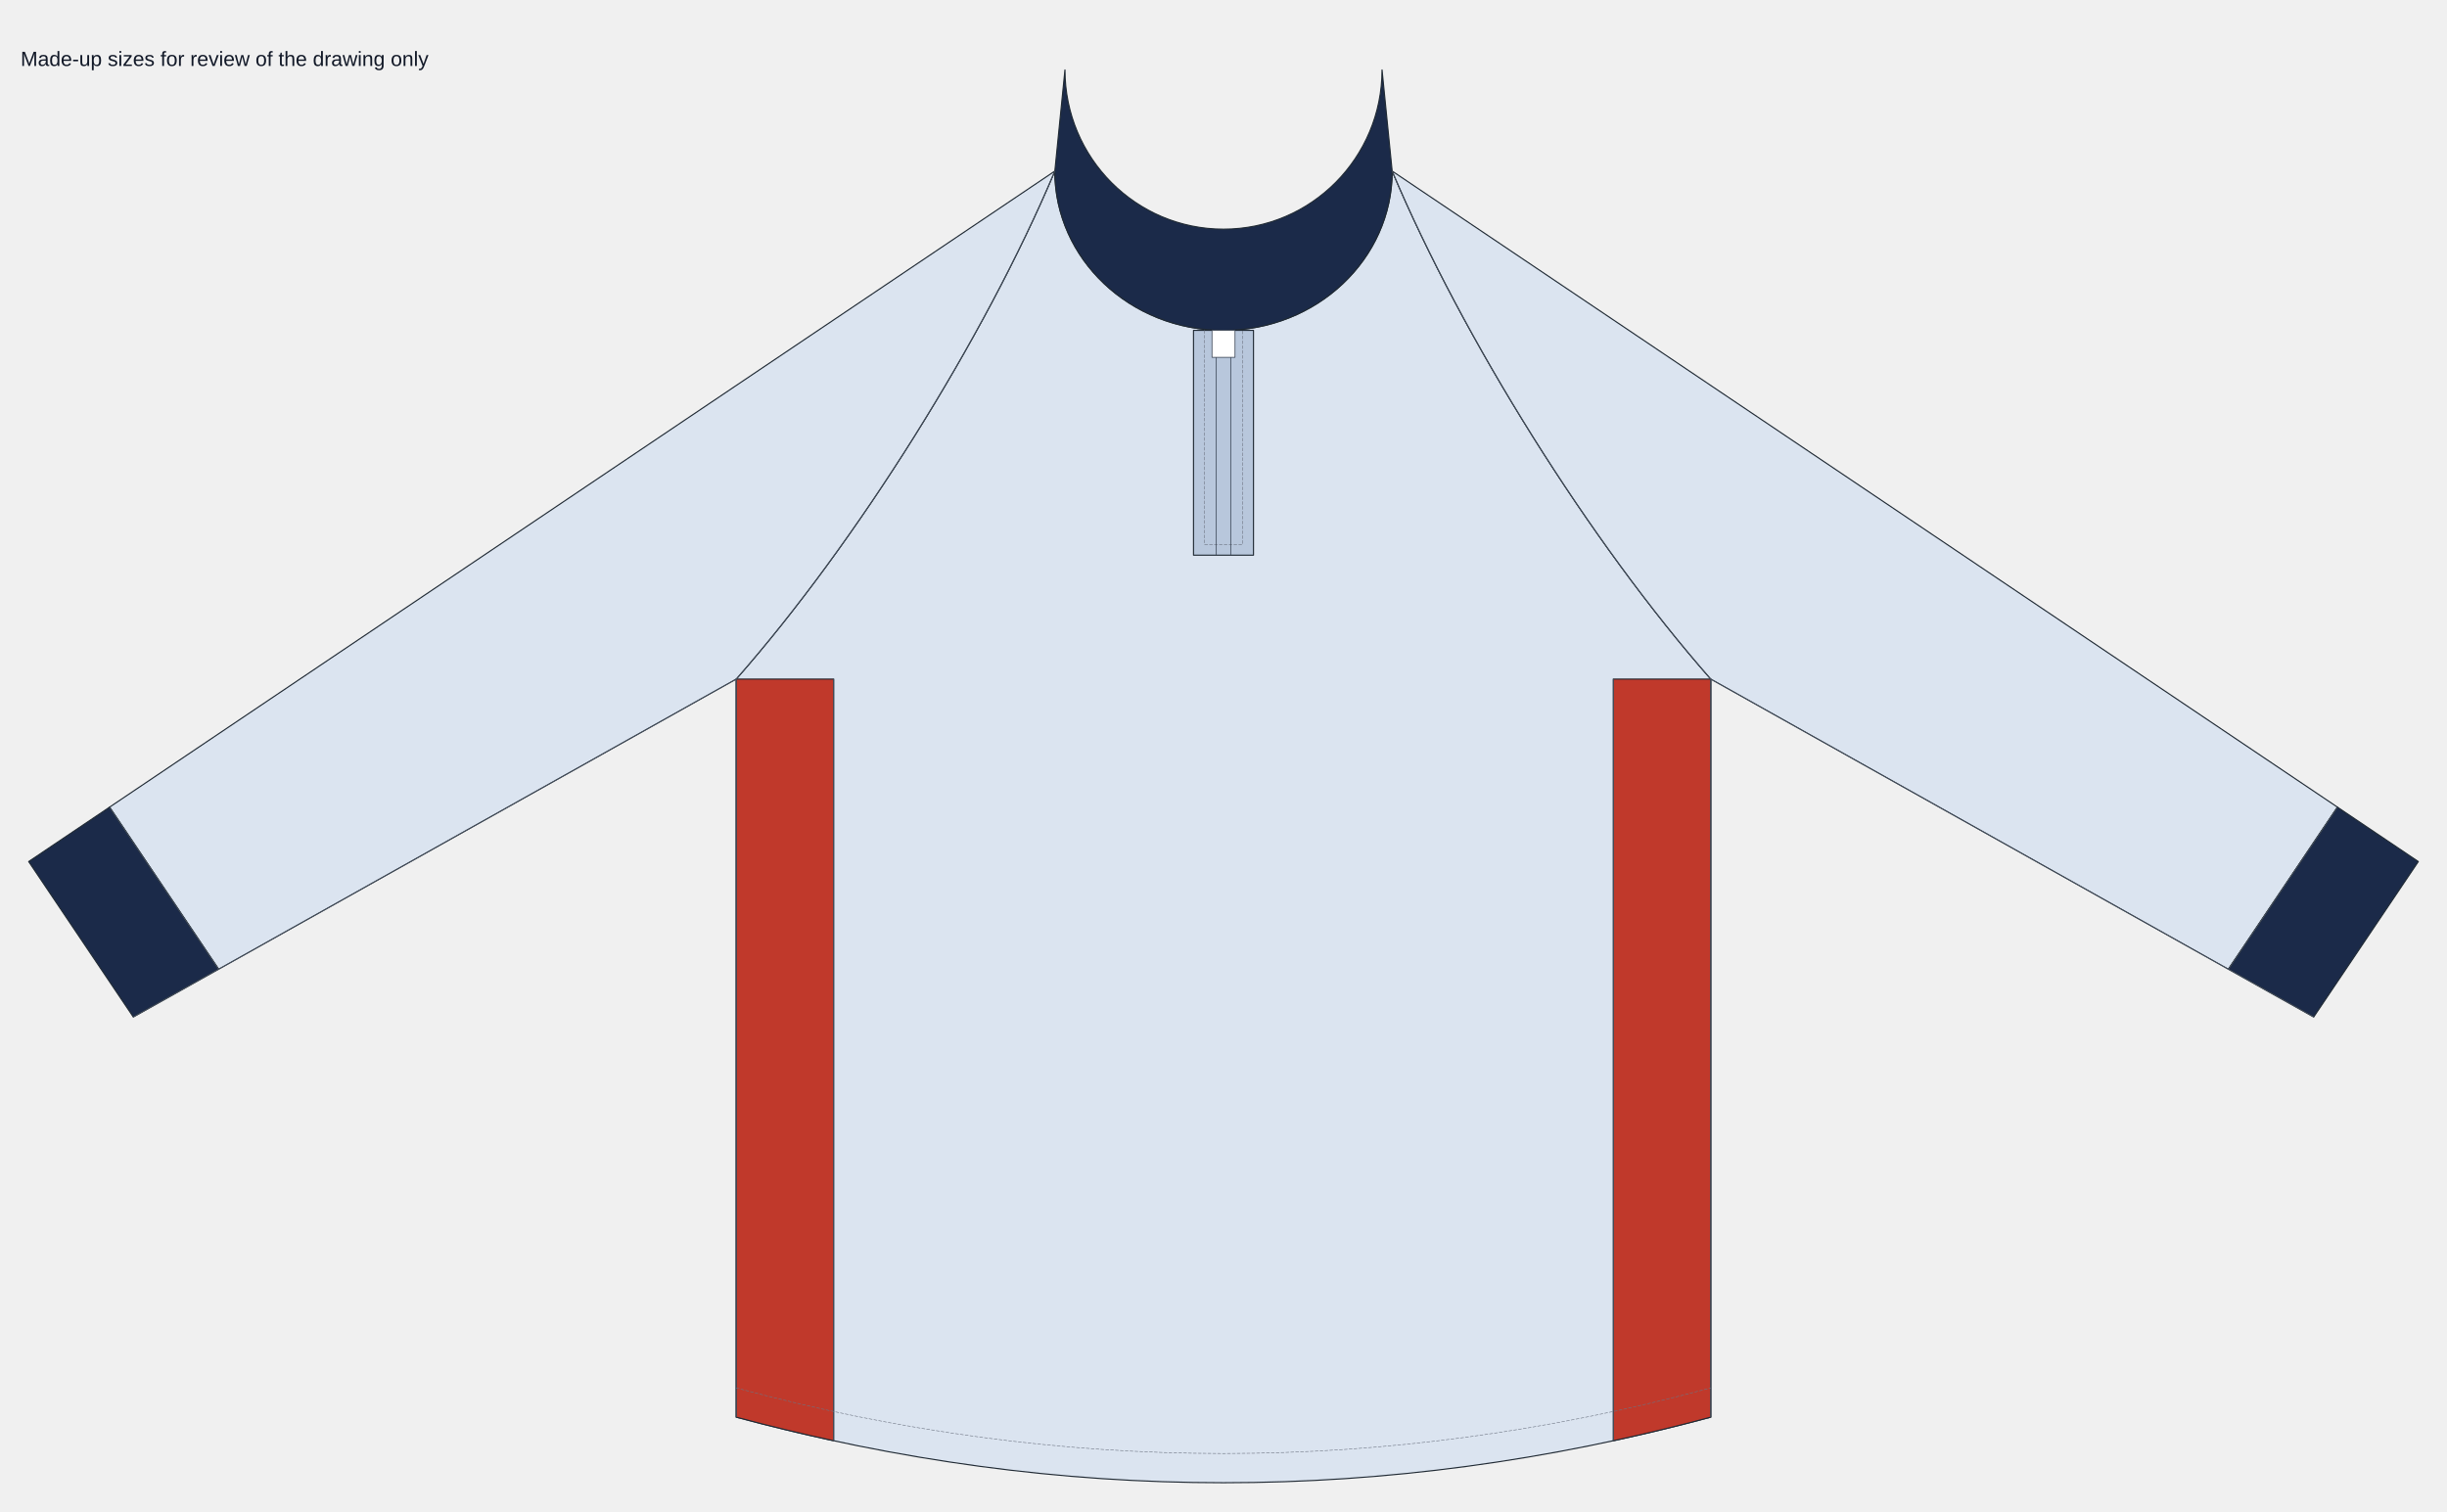
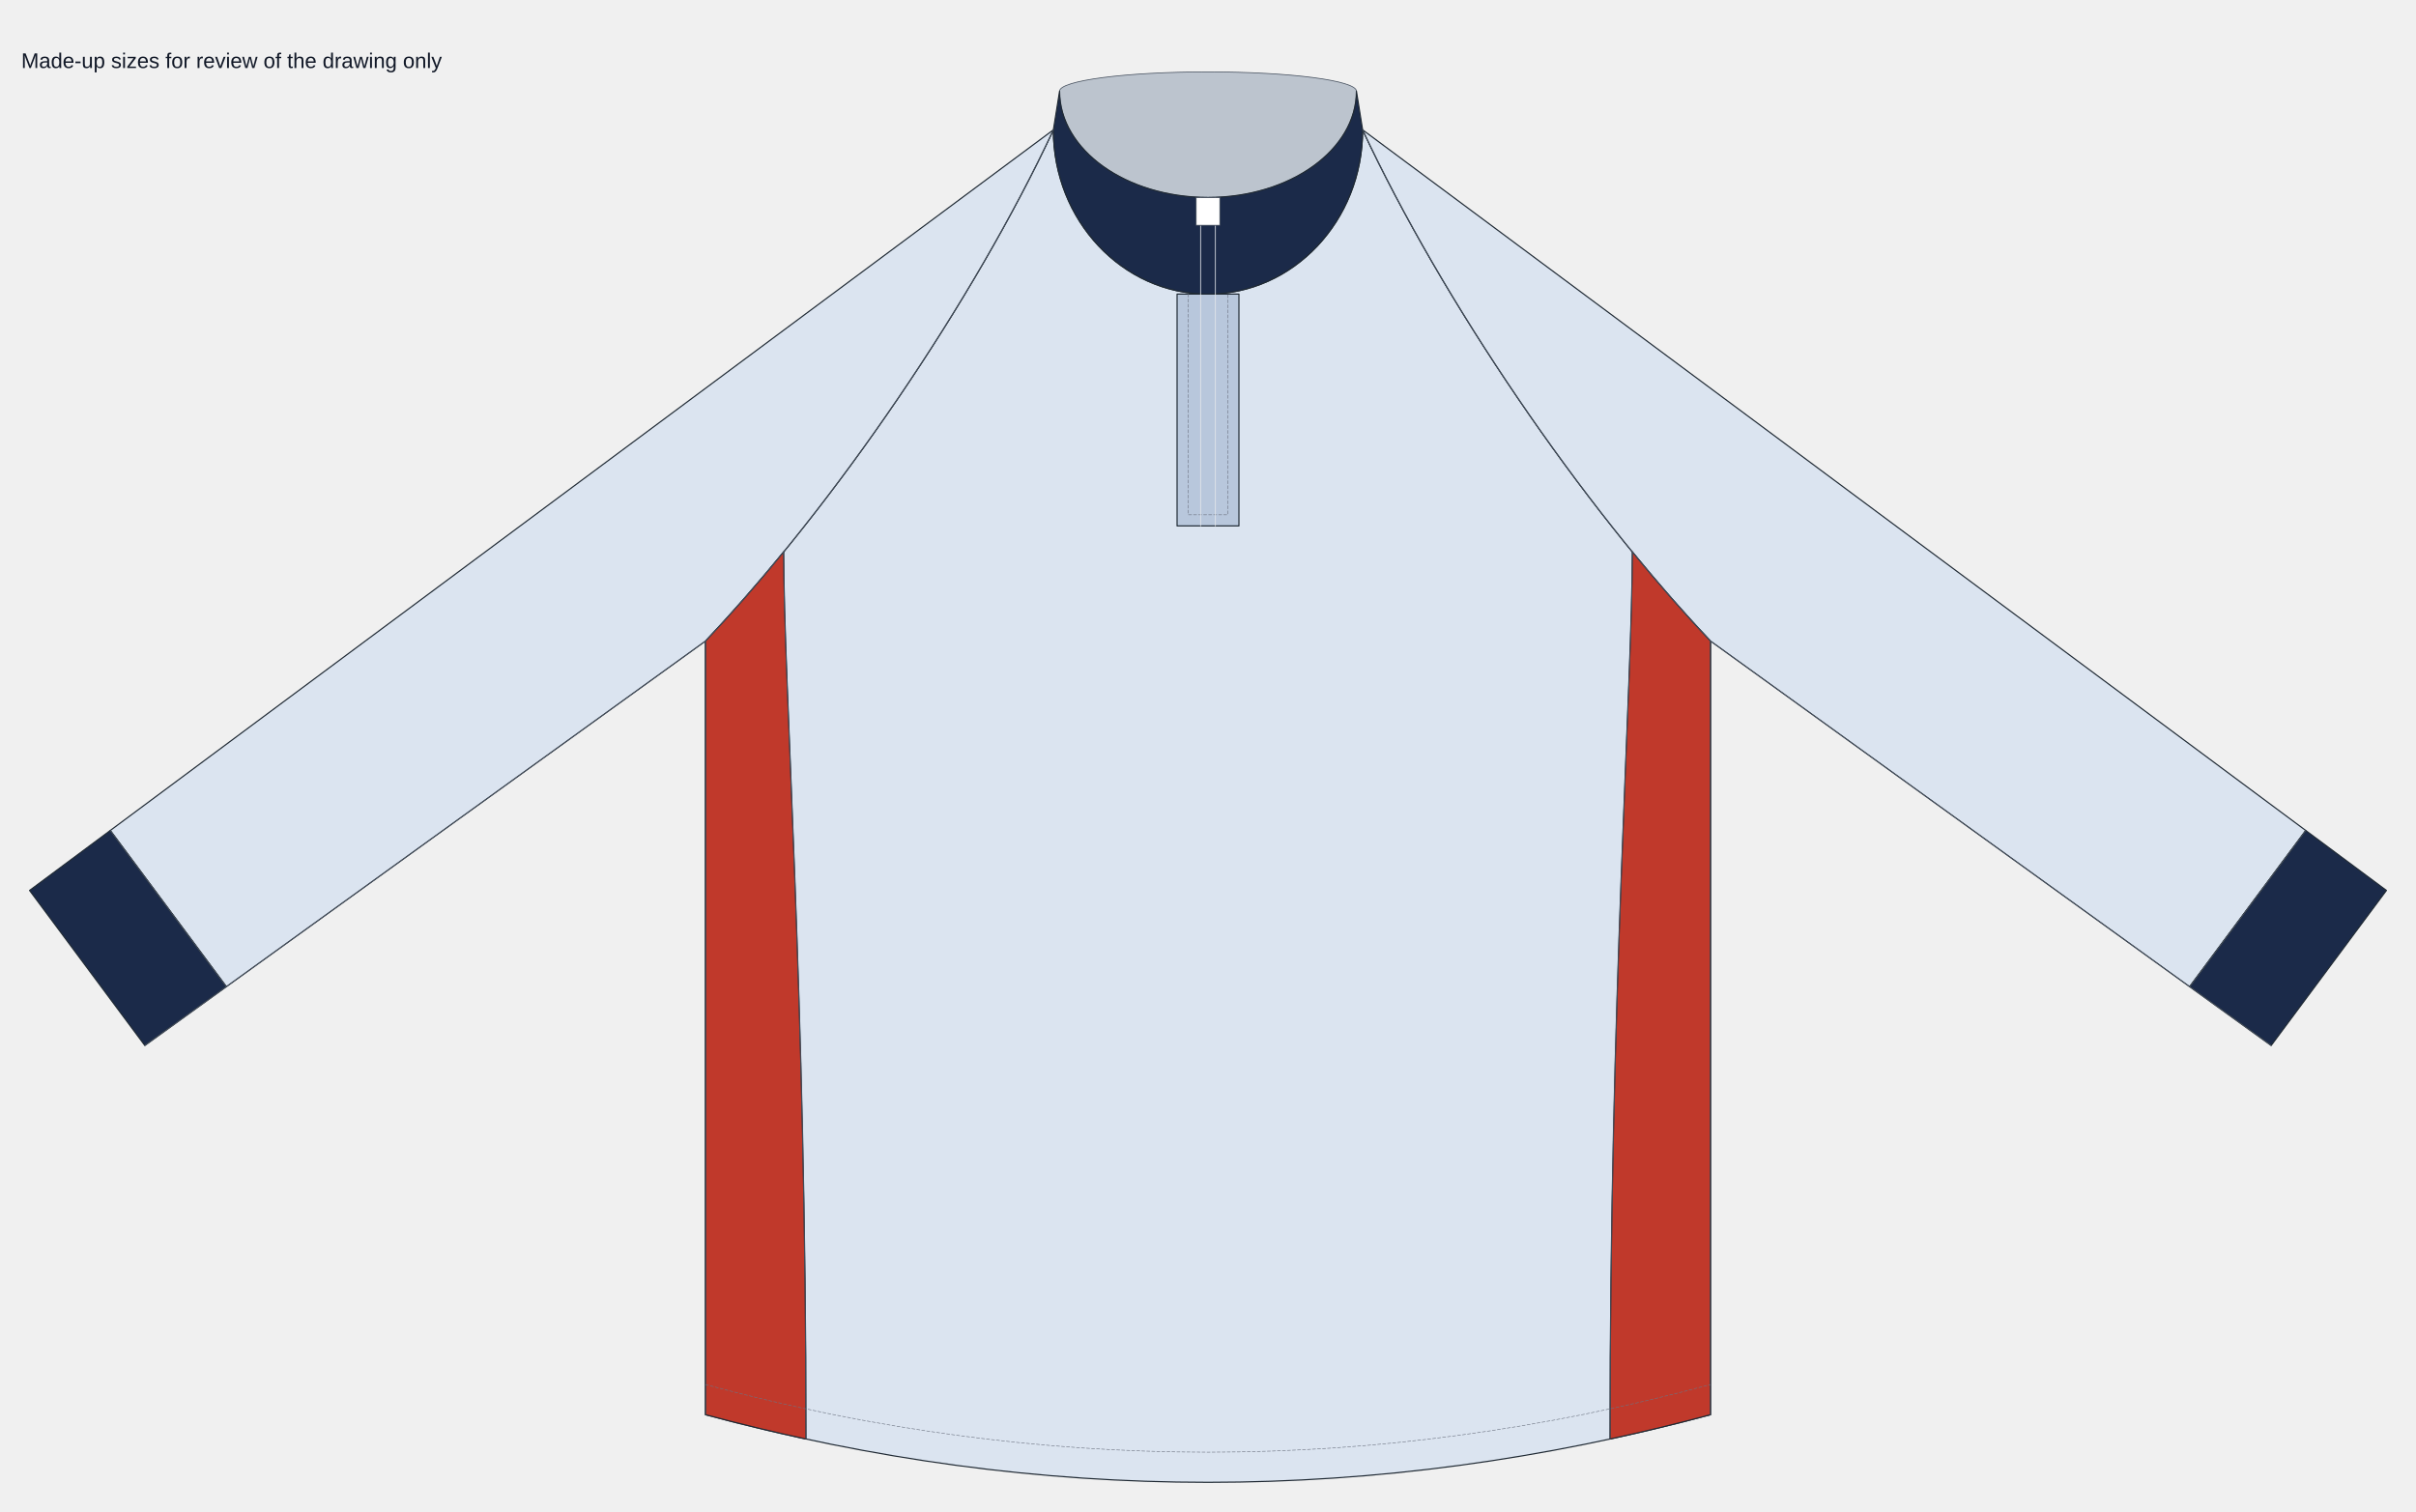
- <svg xmlns="http://www.w3.org/2000/svg" width="1305.7mm" height="806.6mm" viewBox="-6528.5 -913 13057 8066" role="img">
+ <svg xmlns="http://www.w3.org/2000/svg" width="1250.1mm" height="782.5mm" viewBox="-6250.5 -672 12501 7825" role="img">
  <g id="layer-panels">
-     <path d="M 900 0 C 1277.8 896.2 1957.8 1980.6 2600 2711.1 L 2600 6650 C 1733.3 6883.3 866.7 7000 0 7000 C -866.7 7000 -1733.3 6883.3 -2600 6650 L -2600 2711.1 C -1957.8 1980.6 -1277.8 896.2 -900 0 C -900 469.4 -497.1 850 0 850 C 497.1 850 900 469.4 900 0 Z" fill="#dbe4f0" stroke="#1f2933" stroke-width="6" stroke-linejoin="round" stroke-linecap="round" data-name="Body front" />
-     <path d="M 900 0 L 5944.1 3394.7 L 5362 4259.5 L 2600 2711.1 C 1957.8 1980.6 1277.8 896.2 900 0 Z" fill="#dbe4f0" stroke="#1f2933" stroke-width="6" stroke-linejoin="round" stroke-linecap="round" data-name="Left sleeve" />
-     <path d="M -900 0 L -5944.1 3394.7 L -5362 4259.5 L -2600 2711.1 C -1957.8 1980.6 -1277.8 896.2 -900 0 Z" fill="#dbe4f0" stroke="#1f2933" stroke-width="6" stroke-linejoin="round" stroke-linecap="round" data-name="Right sleeve" />
-     <path d="M 2600 2711.1 L 2600 6650 C 2426.7 6696.7 2253.3 6738.7 2080 6776 L 2080 2711.1 Z M -2600 2711.1 L -2600 6650 C -2426.7 6696.7 -2253.3 6738.7 -2080 6776 L -2080 2711.1 Z" fill="#c0392b" stroke="#1f2933" stroke-width="6" stroke-linejoin="round" stroke-linecap="round" data-name="Side panels" />
-     <path d="M 5944.1 3394.7 L 6375.5 3685 L 5817.1 4514.6 L 5362 4259.5 Z M -5944.1 3394.7 L -6375.5 3685 L -5817.1 4514.6 L -5362 4259.5 Z" fill="#1b2a49" stroke="#1f2933" stroke-width="6" stroke-linejoin="round" stroke-linecap="round" data-name="Cuffs" />
-     <path d="M 900 0 C 900 469.4 497.1 850 0 850 C -497.1 850 -900 469.4 -900 0 L -846 -540 C -846 -70.6 -467.2 310 0 310 C 467.2 310 846 -70.6 846 -540 Z" fill="#1b2a49" stroke="#1f2933" stroke-width="6" stroke-linejoin="round" stroke-linecap="round" data-name="Collar" />
+     <path d="M 768 -200 C 768 103.8 424.2 350 0 350 C -424.2 350 -768 103.8 -768 -200 C -768 -255.2 -424.2 -300 0 -300 C 424.2 -300 768 -255.2 768 -200 Z" fill="#bcc4ce" stroke="#4b5563" stroke-width="4" stroke-linejoin="round" stroke-linecap="round" data-name="Inside of the neck" />
+     <path d="M 800 0 C 1211 881.5 1931 1939.8 2600 2645.8 L 2600 6650 C 1733.3 6883.3 866.7 7000 0 7000 C -866.7 7000 -1733.3 6883.3 -2600 6650 L -2600 2645.8 C -1931 1939.8 -1211 881.5 -800 0 C -800 469.4 -441.8 850 0 850 C 441.8 850 800 469.4 800 0 Z" fill="#dbe4f0" stroke="#1f2933" stroke-width="6" stroke-linejoin="round" stroke-linecap="round" data-name="Body front" />
+     <path d="M 800 0 L 5680.1 3626.4 L 5079.3 4434.9 L 2600 2645.8 C 1931 1939.8 1211 881.5 800 0 Z" fill="#dbe4f0" stroke="#1f2933" stroke-width="6" stroke-linejoin="round" stroke-linecap="round" data-name="Left sleeve" />
+     <path d="M -800 0 L -5680.1 3626.4 L -5079.3 4434.9 L -2600 2645.8 C -1931 1939.8 -1211 881.5 -800 0 Z" fill="#dbe4f0" stroke="#1f2933" stroke-width="6" stroke-linejoin="round" stroke-linecap="round" data-name="Right sleeve" />
+     <path d="M 2600 2645.8 L 2600 6650 C 2426.7 6696.7 2253.3 6738.7 2080 6776 C 2080 4480.1 2195.4 2872.9 2195.4 2184.1 C 2330.4 2349.3 2466.2 2504.6 2600 2645.8 Z M -2600 2645.8 L -2600 6650 C -2426.7 6696.7 -2253.3 6738.7 -2080 6776 C -2080 4480.1 -2195.4 2872.9 -2195.4 2184.1 C -2330.4 2349.3 -2466.2 2504.6 -2600 2645.8 Z" fill="#c0392b" stroke="#1f2933" stroke-width="6" stroke-linejoin="round" stroke-linecap="round" data-name="Side panels" />
+     <path d="M 5680.1 3626.4 L 6097.5 3936.6 L 5501 4739.2 L 5079.3 4434.9 Z M -5680.1 3626.4 L -6097.5 3936.6 L -5501 4739.2 L -5079.3 4434.9 Z" fill="#1b2a49" stroke="#1f2933" stroke-width="6" stroke-linejoin="round" stroke-linecap="round" data-name="Cuffs" />
    <path d="M -160 850 L 160 850 L 160 2050 L -160 2050 Z" fill="#b8c7dc" stroke="#1f2933" stroke-width="6" stroke-linejoin="round" stroke-linecap="round" data-name="Placket" />
+     <path d="M 800 0 C 800 469.4 441.8 850 0 850 C -441.8 850 -800 469.4 -800 0 L -768 -200 C -768 103.8 -424.2 350 0 350 C 424.2 350 768 103.8 768 -200 Z" fill="#1b2a49" stroke="#1f2933" stroke-width="6" stroke-linejoin="round" stroke-linecap="round" data-name="Collar" />
  </g>
  <g id="layer-seams">
-     <path d="M 900 0 C 1277.8 896.2 1957.8 1980.6 2600 2711.1" fill="none" stroke="#4b5563" stroke-width="4" stroke-linejoin="round" stroke-linecap="round" data-name="Armhole seam, right" />
-     <path d="M -900 0 C -1277.8 896.2 -1957.8 1980.6 -2600 2711.1" fill="none" stroke="#4b5563" stroke-width="4" stroke-linejoin="round" stroke-linecap="round" data-name="Armhole seam, left" />
-     <path d="M 2600 2711.1 L 2600 6650" fill="none" stroke="#4b5563" stroke-width="4" stroke-linejoin="round" stroke-linecap="round" data-name="Side seam, right" />
-     <path d="M -2600 2711.1 L -2600 6650" fill="none" stroke="#4b5563" stroke-width="4" stroke-linejoin="round" stroke-linecap="round" data-name="Side seam, left" />
-     <path d="M 2600 2711.1 L 5817.1 4514.6" fill="none" stroke="#4b5563" stroke-width="4" stroke-linejoin="round" stroke-linecap="round" data-name="Underarm seam, right" />
-     <path d="M -2600 2711.1 L -5817.1 4514.6" fill="none" stroke="#4b5563" stroke-width="4" stroke-linejoin="round" stroke-linecap="round" data-name="Underarm seam, left" />
-     <path d="M 5944.1 3394.7 L 5362 4259.5" fill="none" stroke="#4b5563" stroke-width="4" stroke-linejoin="round" stroke-linecap="round" data-name="Cuff seam, right" />
-     <path d="M -5944.1 3394.7 L -5362 4259.5" fill="none" stroke="#4b5563" stroke-width="4" stroke-linejoin="round" stroke-linecap="round" data-name="Cuff seam, left" />
-     <path d="M 2080 2711.1 L 2080 6776" fill="none" stroke="#4b5563" stroke-width="4" stroke-linejoin="round" stroke-linecap="round" data-name="Side panel seam, right" />
-     <path d="M -2080 2711.1 L -2080 6776" fill="none" stroke="#4b5563" stroke-width="4" stroke-linejoin="round" stroke-linecap="round" data-name="Side panel seam, left" />
+     <path d="M 800 0 C 1211 881.5 1931 1939.8 2600 2645.8" fill="none" stroke="#4b5563" stroke-width="4" stroke-linejoin="round" stroke-linecap="round" data-name="Armhole seam, right" />
+     <path d="M -800 0 C -1211 881.5 -1931 1939.8 -2600 2645.8" fill="none" stroke="#4b5563" stroke-width="4" stroke-linejoin="round" stroke-linecap="round" data-name="Armhole seam, left" />
+     <path d="M 2600 2645.8 L 2600 6650" fill="none" stroke="#4b5563" stroke-width="4" stroke-linejoin="round" stroke-linecap="round" data-name="Side seam, right" />
+     <path d="M -2600 2645.8 L -2600 6650" fill="none" stroke="#4b5563" stroke-width="4" stroke-linejoin="round" stroke-linecap="round" data-name="Side seam, left" />
+     <path d="M 2600 2645.8 L 5501 4739.2" fill="none" stroke="#4b5563" stroke-width="4" stroke-linejoin="round" stroke-linecap="round" data-name="Underarm seam, right" />
+     <path d="M -2600 2645.8 L -5501 4739.2" fill="none" stroke="#4b5563" stroke-width="4" stroke-linejoin="round" stroke-linecap="round" data-name="Underarm seam, left" />
+     <path d="M 5680.1 3626.4 L 5079.3 4434.9" fill="none" stroke="#4b5563" stroke-width="4" stroke-linejoin="round" stroke-linecap="round" data-name="Cuff seam, right" />
+     <path d="M -5680.1 3626.4 L -5079.3 4434.9" fill="none" stroke="#4b5563" stroke-width="4" stroke-linejoin="round" stroke-linecap="round" data-name="Cuff seam, left" />
+     <path d="M 2080 6776 C 2080 4480.1 2195.4 2872.9 2195.4 2184.1" fill="none" stroke="#4b5563" stroke-width="4" stroke-linejoin="round" stroke-linecap="round" data-name="Side panel seam, right" />
+     <path d="M -2080 6776 C -2080 4480.1 -2195.4 2872.9 -2195.4 2184.1" fill="none" stroke="#4b5563" stroke-width="4" stroke-linejoin="round" stroke-linecap="round" data-name="Side panel seam, left" />
  </g>
  <g id="layer-stitching">
    <path d="M -2600 6494 C -866.7 6960.7 866.7 6960.7 2600 6494" fill="none" stroke="#6b7280" stroke-width="3" stroke-dasharray="16 10" stroke-linejoin="round" stroke-linecap="round" data-name="Hem stitching" />
    <path d="M -102.4 850 L -102.4 1992.4 L 102.4 1992.4 L 102.4 850" fill="none" stroke="#6b7280" stroke-width="3" stroke-dasharray="16 10" stroke-linejoin="round" stroke-linecap="round" data-name="Placket stitching" />
  </g>
  <g id="layer-details">
-     <path d="M -38.4 850 L -38.4 2050" fill="none" stroke="#374151" stroke-width="4" stroke-linejoin="round" stroke-linecap="round" data-name="Zip teeth, left" />
-     <path d="M 38.4 850 L 38.4 2050" fill="none" stroke="#374151" stroke-width="4" stroke-linejoin="round" stroke-linecap="round" data-name="Zip teeth, right" />
-     <path d="M -61.4 850 L 61.4 850 L 61.4 994 L -61.4 994 Z" fill="#ffffff" stroke="#374151" stroke-width="4" stroke-linejoin="round" stroke-linecap="round" data-name="Zip pull" />
+     <path d="M -38.4 350 L -38.4 2050" fill="none" stroke="#e5e7eb" stroke-width="4" stroke-linejoin="round" stroke-linecap="round" data-name="Zip teeth, left" />
+     <path d="M 38.4 350 L 38.4 2050" fill="none" stroke="#e5e7eb" stroke-width="4" stroke-linejoin="round" stroke-linecap="round" data-name="Zip teeth, right" />
+     <path d="M -61.4 350 L 61.4 350 L 61.4 494 L -61.4 494 Z" fill="#ffffff" stroke="#374151" stroke-width="4" stroke-linejoin="round" stroke-linecap="round" data-name="Zip pull" />
  </g>
  <g id="layer-artwork" />
  <g id="layer-note">
-     <text x="-6418.5" y="-561" font-size="110" text-anchor="start" fill="#111827" font-family="Geist, Arial, Helvetica, sans-serif">Made-up sizes for review of the drawing only</text>
+     <text x="-6140.5" y="-320" font-size="110" text-anchor="start" fill="#111827" font-family="Geist, Arial, Helvetica, sans-serif">Made-up sizes for review of the drawing only</text>
  </g>
</svg>
